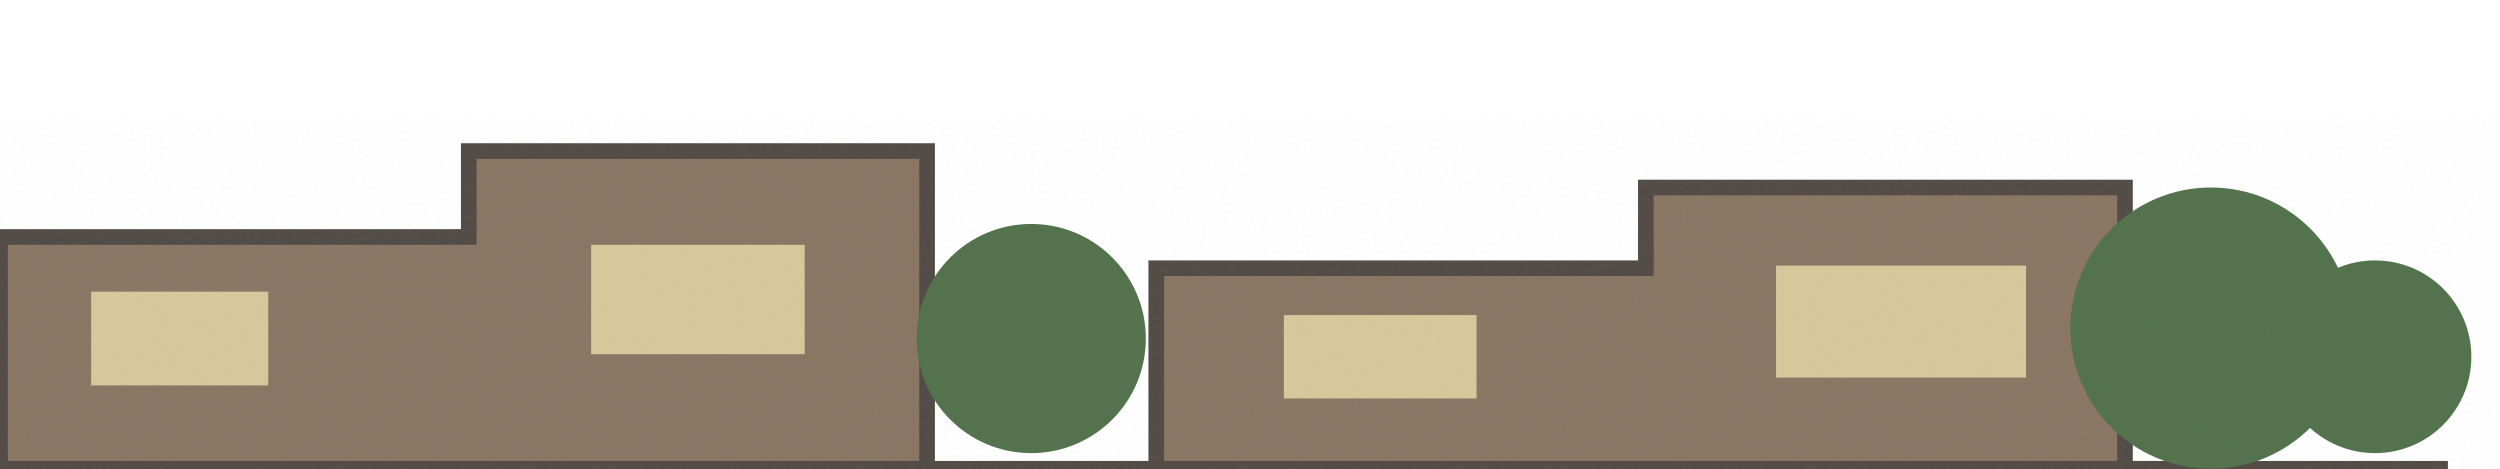
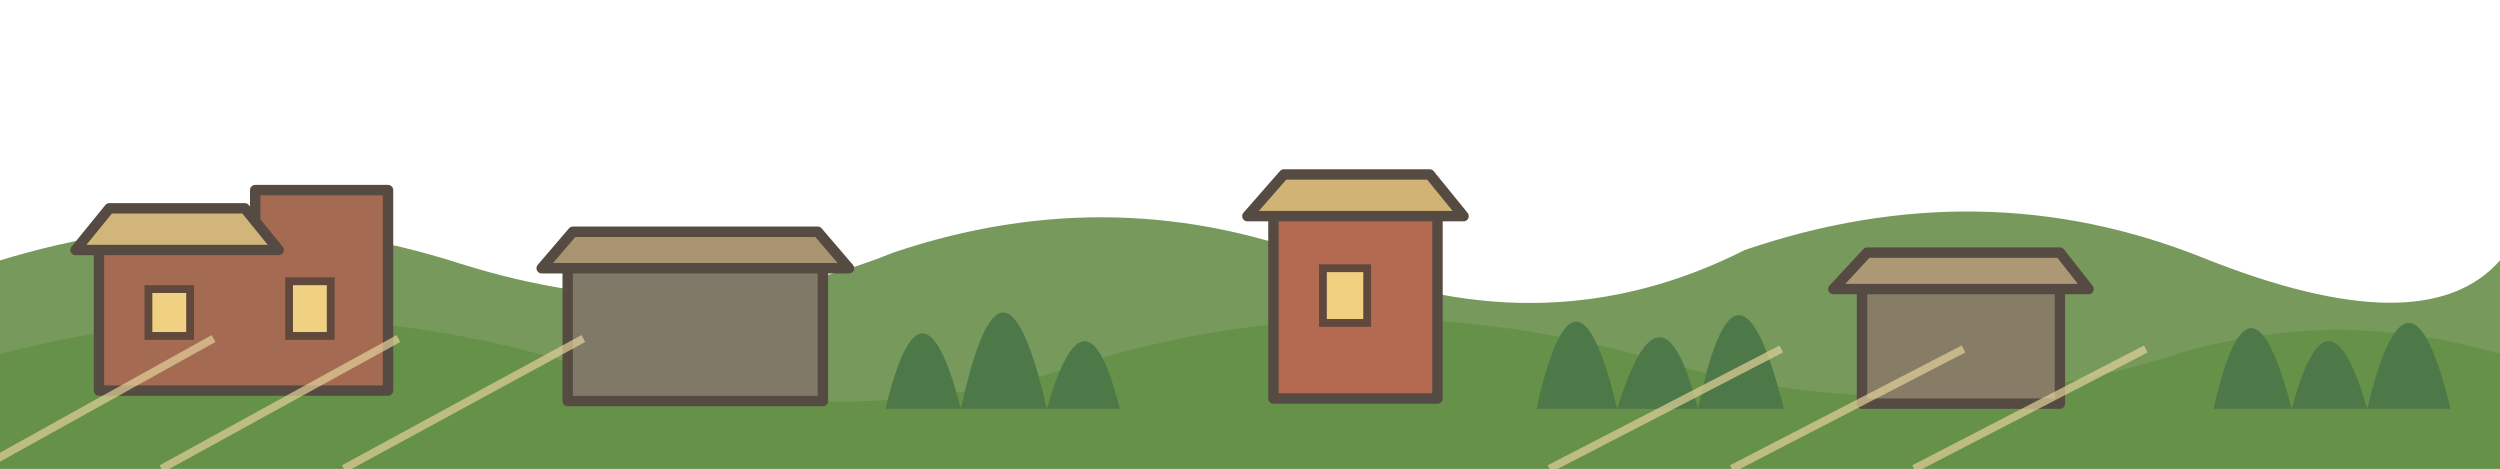
<svg xmlns="http://www.w3.org/2000/svg" width="960" height="180" viewBox="0 0 960 180">
-   <defs>
-     <filter id="paper" x="-10%" y="-10%" width="120%" height="120%">
-       <feTurbulence baseFrequency=".7" numOctaves="2" seed="7" type="fractalNoise" result="n" />
-       <feColorMatrix in="n" values="1 0 0 0 0 0 1 0 0 0 0 0 1 0 0 0 0 0 .045 0" />
-       <feBlend in="SourceGraphic" mode="multiply" />
-     </filter>
-   </defs>
-   <g filter="url(#paper)">
-     <path d="M0 180V91h180V58h176v122h88V103h188V72h184v108h124Z" fill="#8b7765" stroke="#554d47" stroke-width="6" />
-     <g fill="#d9c79c">
-       <rect x="35" y="112" width="68" height="36" />
-       <rect x="227" y="94" width="82" height="42" />
-       <rect x="493" y="121" width="74" height="32" />
-       <rect x="682" y="102" width="96" height="43" />
-     </g>
-     <g fill="#55734f">
-       <circle cx="396" cy="130" r="44" />
-       <circle cx="849" cy="126" r="54" />
-       <circle cx="912" cy="137" r="37" />
-     </g>
+   <path d="M0 180V100q88-27 176 1t167-4q86-29 169 4t158-5q91-31 176 3t114 1v80Z" fill="#78995c" />
+   <path d="M0 180v-44q110-29 218 3t210-3q103-28 207 2t204-3q61-17 121 1v44Z" fill="#669148" />
+   <g stroke="#554b42" stroke-width="4" stroke-linejoin="round">
+     <path d="M38 150V95h60V73h51v77Z" fill="#a56b52" />
+     <path d="M29 96h78l-13-16H42z" fill="#d2b679" />
+     <path d="M218 154v-52h98v52Z" fill="#817967" />
+     <path d="M208 103h118l-12-14h-94z" fill="#a99471" />
+     <path d="M489 153V82h63v71Z" fill="#b36a50" />
+     <path d="M479 83h83l-13-16h-56z" fill="#d0b375" />
+     <path d="M715 155v-45h76v45Z" fill="#877d67" />
+     <path d="M704 111h98l-11-14h-74z" fill="#ad9875" />
+   </g>
+   <g fill="#f0d182" stroke="#60483d" stroke-width="3">
+     <rect x="57" y="111" width="16" height="18" />
+     <rect x="111" y="108" width="16" height="21" />
+     <rect x="508" y="103" width="17" height="21" />
+   </g>
+   <g fill="#4d7948">
+     <path d="M340 157q14-58 29 0 16-74 33 0 15-52 28 0zM590 157q15-67 31 0 17-55 31 0 15-72 33 0zM850 157q14-62 30 0 14-52 29 0 16-66 32 0z" />
+   </g>
+   <g stroke="#e2d09a" stroke-width="3" opacity=".7">
+     <path d="M-8 180 82 130M62 180l91-50M132 180l92-50M595 180l89-46M665 180l89-46M735 180l89-46" />
  </g>
</svg>
